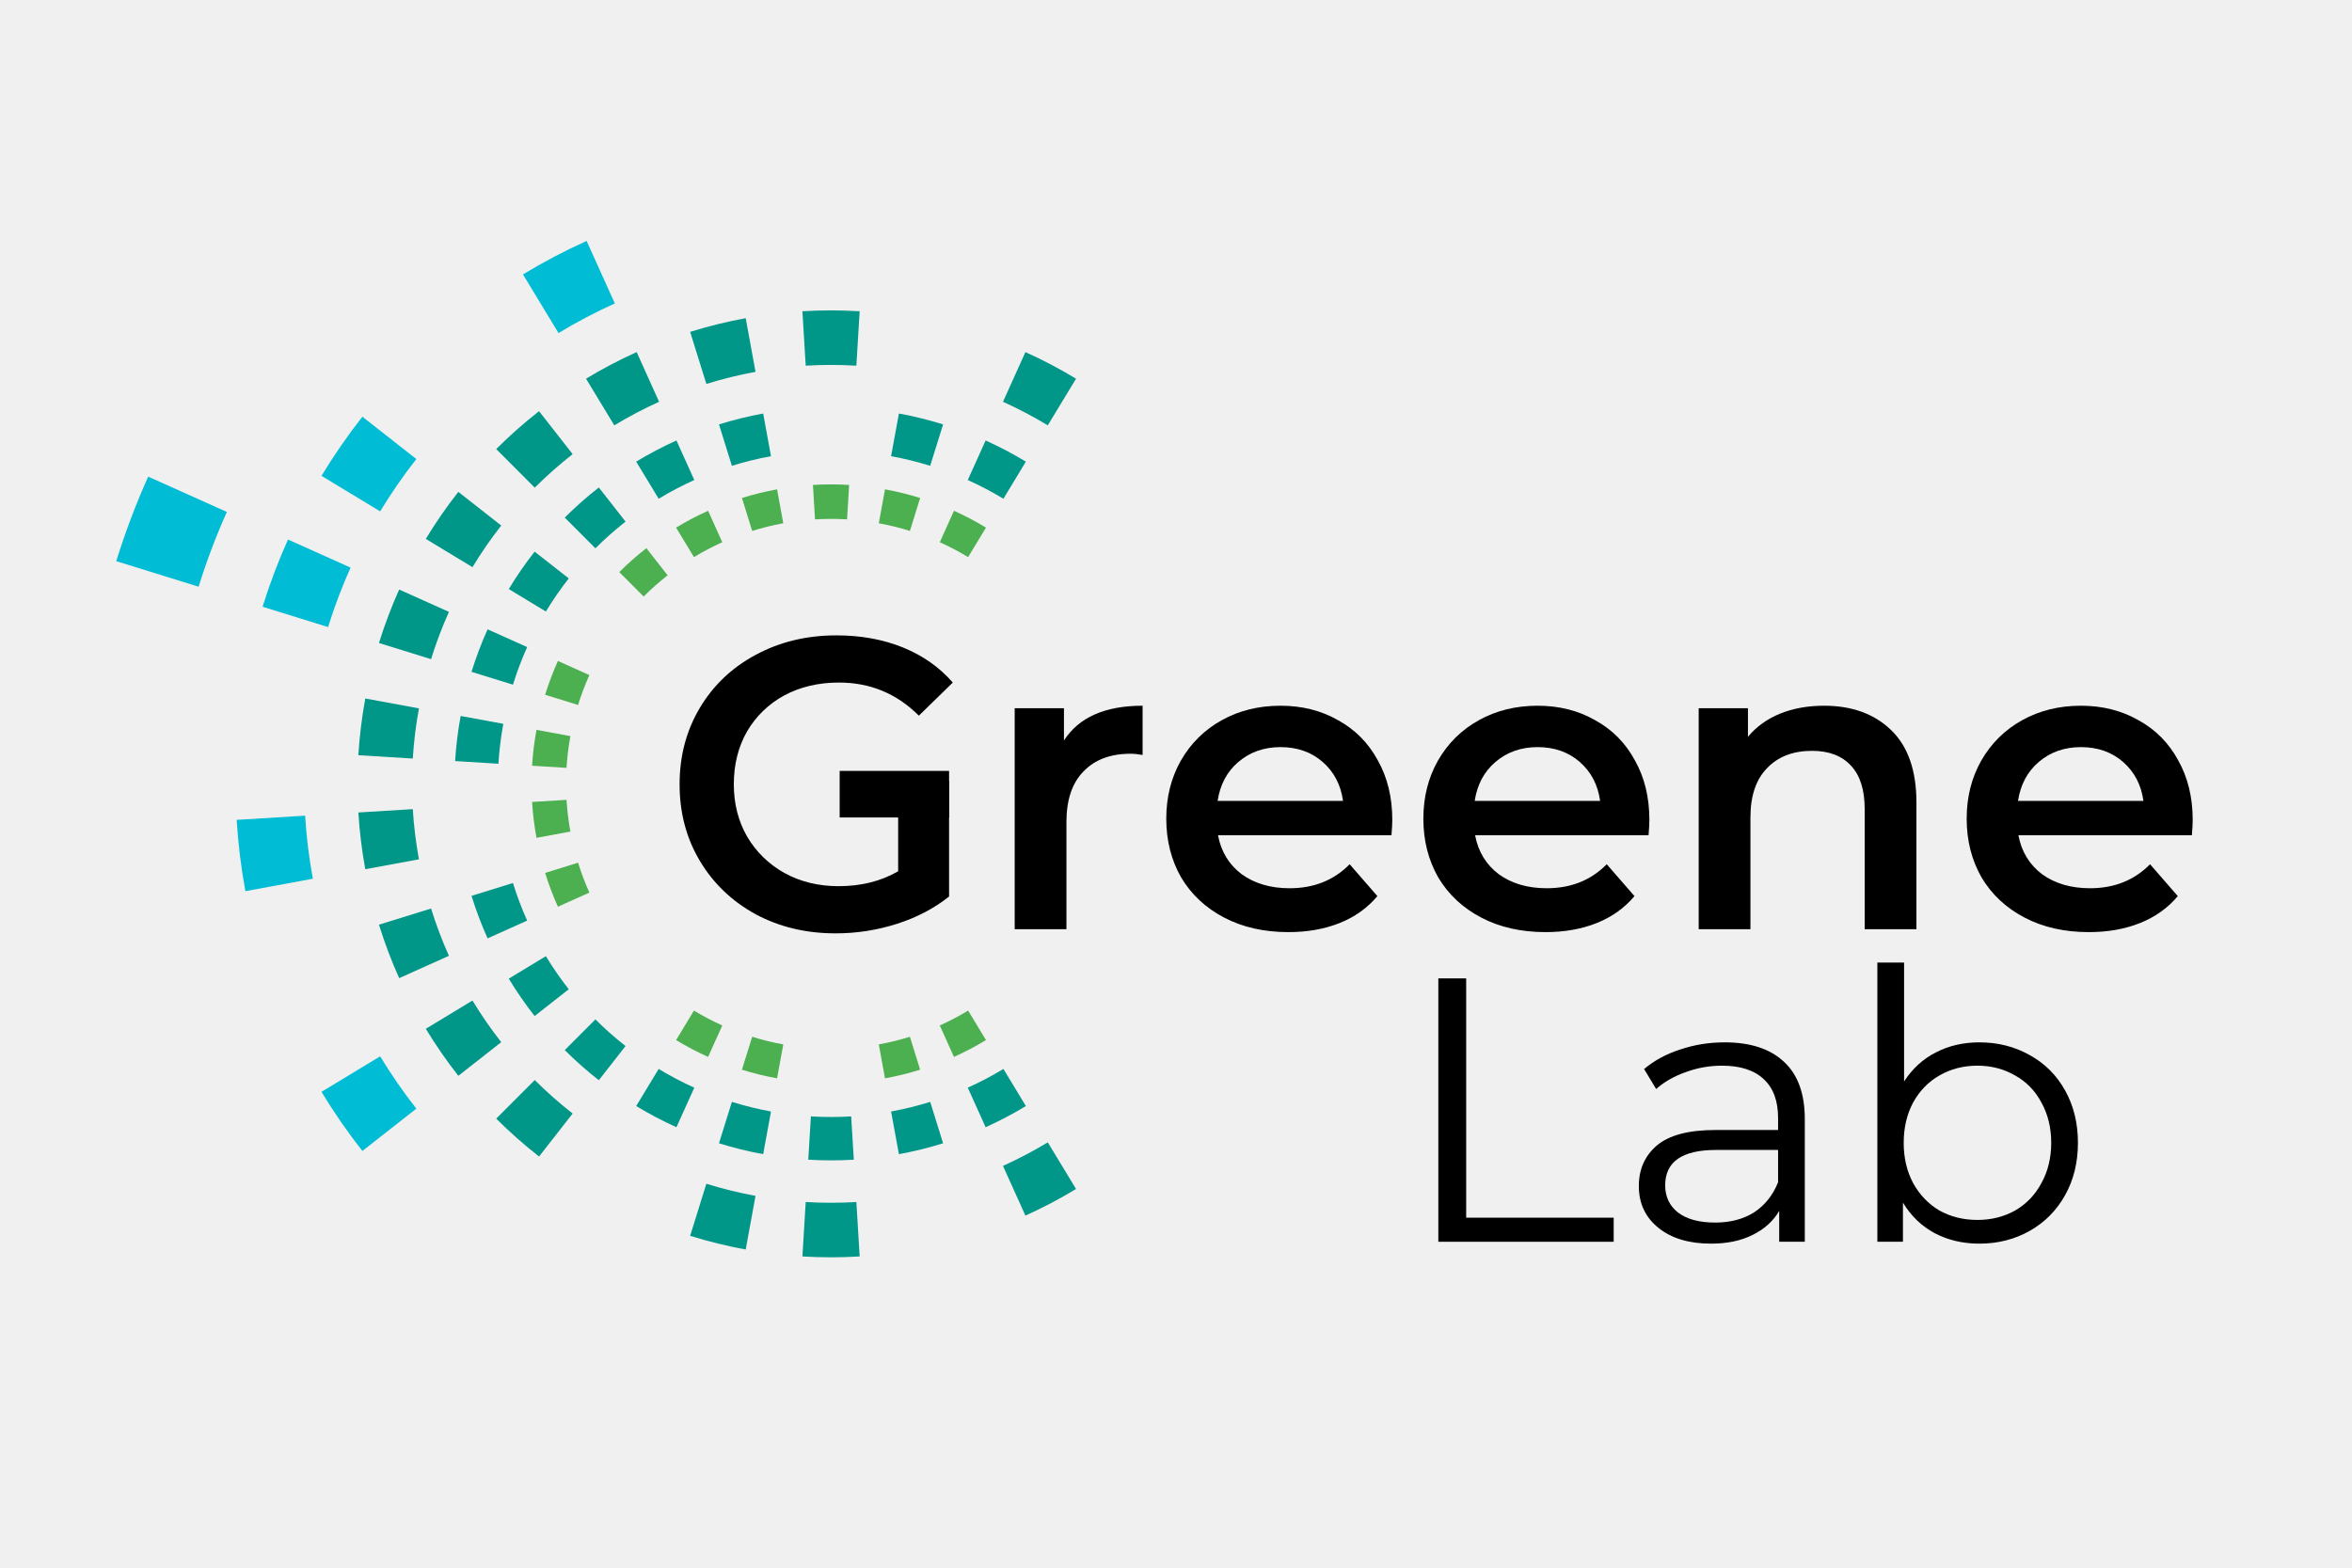
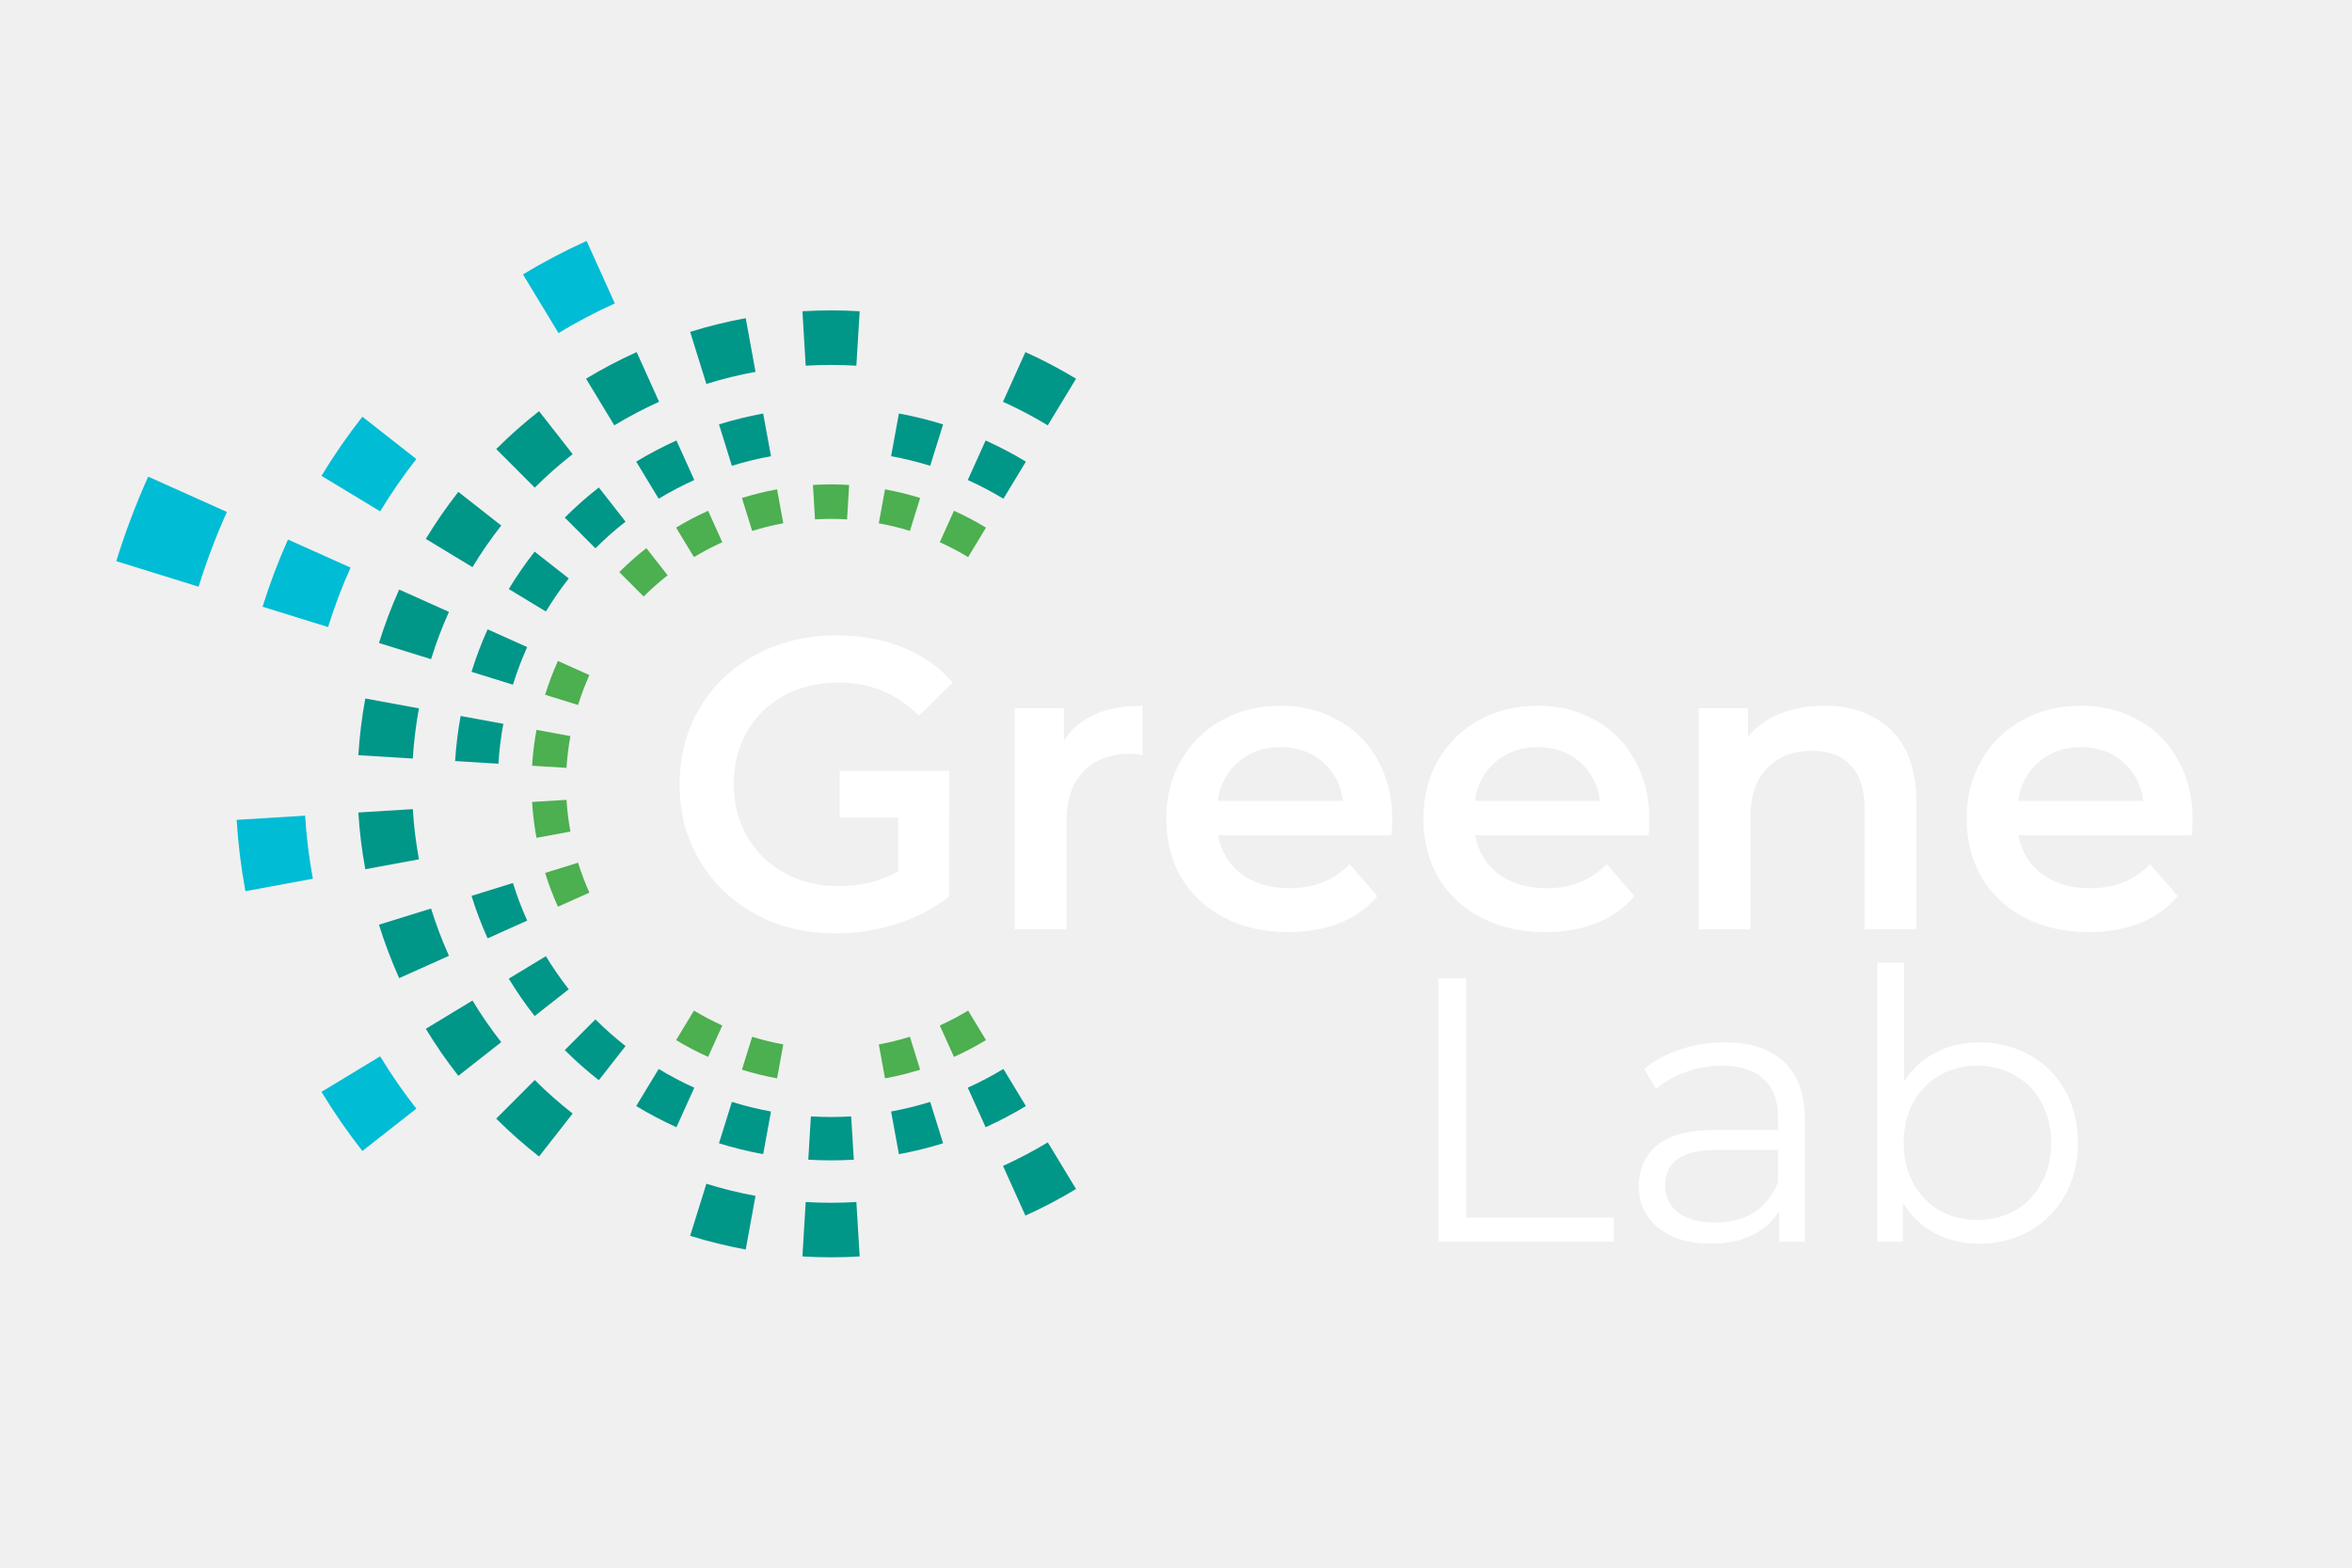
<svg xmlns="http://www.w3.org/2000/svg" viewBox="-75 -50 150 100">
  <g transform="translate(-22,0)">
    <g class="ring" id="ring_1">
      <path fill="none" stroke="#00bcd4" stroke-width="5.5" transform="scale(1)" d="           M -41.04 -18.47 A 45.00 45.00 0 0 0 -42.96 -13.39         " />
    </g>
    <g class="ring" id="ring_2">
      <path fill="none" stroke="#00bcd4" stroke-width="5.5" transform="scale(0.7952707)" d="           M -18.47 -41.04 A 45.00 45.00 0 0 0 -23.28 -38.51           M -35.42 -27.75 A 45.00 45.00 0 0 0 -38.51 -23.28           M -41.04 -18.47 A 45.00 45.00 0 0 0 -42.96 -13.39           M -44.92 2.72 A 45.00 45.00 0 0 0 -44.26 8.11           M -38.51 23.28 A 45.00 45.00 0 0 0 -35.42 27.75         " />
    </g>
    <g class="ring" id="ring_3">
      <path fill="none" stroke="#009688" stroke-width="5.5" transform="scale(0.6324555)" d="           M 23.28 -38.51 A 45.00 45.00 0 0 0 18.47 -41.04           M 2.72 -44.92 A 45.00 45.00 0 0 0 -2.72 -44.92           M -8.11 -44.26 A 45.00 45.00 0 0 0 -13.39 -42.96           M -18.47 -41.04 A 45.00 45.00 0 0 0 -23.28 -38.51           M -27.75 -35.42 A 45.00 45.00 0 0 0 -31.82 -31.82           M -35.42 -27.75 A 45.00 45.00 0 0 0 -38.51 -23.28           M -41.04 -18.47 A 45.00 45.00 0 0 0 -42.96 -13.39           M -44.26 -8.11 A 45.00 45.00 0 0 0 -44.92 -2.72           M -44.92 2.72 A 45.00 45.00 0 0 0 -44.26 8.11           M -42.96 13.39 A 45.00 45.00 0 0 0 -41.04 18.47           M -38.51 23.28 A 45.00 45.00 0 0 0 -35.42 27.75           M -31.82 31.82 A 45.00 45.00 0 0 0 -27.75 35.42           M -13.39 42.96 A 45.00 45.00 0 0 0 -8.11 44.26           M -2.72 44.92 A 45.00 45.00 0 0 0 2.72 44.92           M 18.47 41.04 A 45.00 45.00 0 0 0 23.28 38.51         " />
    </g>
    <g class="ring" id="ring_4">
      <path fill="none" stroke="#009688" stroke-width="5.5" transform="scale(0.5029734)" d="           M 23.28 -38.51 A 45.00 45.00 0 0 0 18.47 -41.04           M 13.39 -42.96 A 45.00 45.00 0 0 0 8.11 -44.26           M -8.11 -44.26 A 45.00 45.00 0 0 0 -13.39 -42.96           M -18.47 -41.04 A 45.00 45.00 0 0 0 -23.28 -38.51           M -27.75 -35.42 A 45.00 45.00 0 0 0 -31.82 -31.82           M -35.42 -27.75 A 45.00 45.00 0 0 0 -38.51 -23.28           M -41.04 -18.47 A 45.00 45.00 0 0 0 -42.96 -13.39           M -44.26 -8.11 A 45.00 45.00 0 0 0 -44.92 -2.72           M -42.96 13.39 A 45.00 45.00 0 0 0 -41.04 18.47           M -38.51 23.28 A 45.00 45.00 0 0 0 -35.42 27.75           M -31.82 31.82 A 45.00 45.00 0 0 0 -27.75 35.42           M -23.28 38.51 A 45.00 45.00 0 0 0 -18.47 41.04           M -13.39 42.96 A 45.00 45.00 0 0 0 -8.11 44.26           M -2.72 44.92 A 45.00 45.00 0 0 0 2.72 44.92           M 8.11 44.26 A 45.00 45.00 0 0 0 13.39 42.96           M 18.47 41.04 A 45.00 45.00 0 0 0 23.28 38.51         " />
    </g>
    <g class="ring" id="ring_5">
      <path fill="none" stroke="#4caf50" stroke-width="5.5" transform="scale(0.4)" d="           M 23.28 -38.51 A 45.00 45.00 0 0 0 18.47 -41.04           M 13.39 -42.96 A 45.00 45.00 0 0 0 8.11 -44.26           M 2.72 -44.92 A 45.00 45.00 0 0 0 -2.72 -44.92           M -8.11 -44.26 A 45.00 45.00 0 0 0 -13.39 -42.96           M -18.47 -41.04 A 45.00 45.00 0 0 0 -23.28 -38.51           M -27.75 -35.42 A 45.00 45.00 0 0 0 -31.82 -31.82           M -41.04 -18.47 A 45.00 45.00 0 0 0 -42.96 -13.39           M -44.26 -8.11 A 45.00 45.00 0 0 0 -44.92 -2.72           M -44.92 2.72 A 45.00 45.00 0 0 0 -44.26 8.11           M -42.96 13.39 A 45.00 45.00 0 0 0 -41.04 18.47           M -23.28 38.51 A 45.00 45.00 0 0 0 -18.47 41.04           M -13.39 42.96 A 45.00 45.00 0 0 0 -8.11 44.26           M 8.11 44.26 A 45.00 45.00 0 0 0 13.39 42.96           M 18.47 41.04 A 45.00 45.00 0 0 0 23.28 38.51         " />
    </g>
  </g>
  <g class="text" id="text_1">
-     <g aria-label="Greene" transform="translate(16.5,0) scale(1.65)" fill="#000000">
+     <g aria-label="Greene" transform="translate(16.5,0) scale(1.65)" fill="#ffffff">
      <path d="M -23 -0.5 H -18.771 v 1.8 H -23 z" />
      <path d="M -20.739,-0.108 H -18.771 V 4.356 Q -19.635,5.044 -20.787,5.412 -21.939,5.78 -23.155,5.78 -24.867,5.78 -26.243,5.044 -27.619,4.292 -28.403,2.98 -29.187,1.668 -29.187,0.02 -29.187,-1.628 -28.403,-2.94 -27.619,-4.252 -26.243,-4.988 -24.851,-5.74 -23.123,-5.74 -21.715,-5.74 -20.563,-5.276 -19.411,-4.812 -18.627,-3.916 L -19.939,-2.636 Q -21.219,-3.916 -23.027,-3.916 -24.211,-3.916 -25.139,-3.42 -26.051,-2.924 -26.579,-2.028 -27.091,-1.132 -27.091,0.02 -27.091,1.14 -26.579,2.036 -26.051,2.932 -25.139,3.444 -24.211,3.956 -23.043,3.956 -21.731,3.956 -20.739,3.38 Z" />
      <path d="M -14.331,-1.676 Q -13.467,-3.02 -11.291,-3.02 V -1.116 Q -11.547,-1.164 -11.755,-1.164 -12.923,-1.164 -13.579,-0.476 -14.235,0.196 -14.235,1.476 V 5.62 H -16.235 V -2.924 H -14.331 Z" />
      <path d="M -1.64,1.396 Q -1.64,1.604 -1.672,1.988 H -8.376 Q -8.2,2.932 -7.464,3.492 -6.712,4.036 -5.608,4.036 -4.2,4.036 -3.288,3.108 L -2.216,4.34 Q -2.792,5.028 -3.672,5.38 -4.552,5.732 -5.656,5.732 -7.064,5.732 -8.136,5.172 -9.208,4.612 -9.8,3.62 -10.376,2.612 -10.376,1.348 -10.376,0.1 -9.816,-0.892 -9.24,-1.9 -8.232,-2.46 -7.224,-3.02 -5.96,-3.02 -4.712,-3.02 -3.736,-2.46 -2.744,-1.916 -2.2,-0.908 -1.64,0.084 -1.64,1.396 Z M -5.96,-1.42 Q -6.92,-1.42 -7.592,-0.844 -8.248,-0.284 -8.392,0.66 H -3.544 Q -3.672,-0.268 -4.328,-0.844 -4.984,-1.42 -5.96,-1.42 Z" />
      <path d="M 8.297,1.396 Q 8.297,1.604 8.265,1.988 H 1.561 Q 1.737,2.932 2.473,3.492 3.225,4.036 4.329,4.036 5.737,4.036 6.649,3.108 L 7.721,4.34 Q 7.145,5.028 6.265,5.38 5.385,5.732 4.281,5.732 2.873,5.732 1.801,5.172 0.729,4.612 0.137,3.62 -0.439,2.612 -0.439,1.348 -0.439,0.1 0.121,-0.892 0.697,-1.9 1.705,-2.46 2.713,-3.02 3.977,-3.02 5.225,-3.02 6.201,-2.46 7.193,-1.916 7.737,-0.908 8.297,0.084 8.297,1.396 Z M 3.977,-1.42 Q 3.017,-1.42 2.345,-0.844 1.689,-0.284 1.545,0.66 H 6.393 Q 6.265,-0.268 5.609,-0.844 4.953,-1.42 3.977,-1.42 Z" />
      <path d="M 15.051,-3.02 Q 16.667,-3.02 17.643,-2.076 18.619,-1.132 18.619,0.724 V 5.62 H 16.619 V 0.98 Q 16.619,-0.14 16.091,-0.7 15.563,-1.276 14.587,-1.276 13.483,-1.276 12.843,-0.604 12.203,0.052 12.203,1.3 V 5.62 H 10.203 V -2.924 H 12.107 V -1.82 Q 12.603,-2.412 13.355,-2.716 14.107,-3.02 15.051,-3.02 Z" />
      <path d="M 29.297,1.396 Q 29.297,1.604 29.265,1.988 H 22.561 Q 22.737,2.932 23.473,3.492 24.225,4.036 25.329,4.036 26.737,4.036 27.649,3.108 L 28.721,4.34 Q 28.145,5.028 27.265,5.38 26.385,5.732 25.281,5.732 23.873,5.732 22.801,5.172 21.729,4.612 21.137,3.62 20.561,2.612 20.561,1.348 20.561,0.1 21.121,-0.892 21.697,-1.9 22.705,-2.46 23.713,-3.02 24.977,-3.02 26.225,-3.02 27.201,-2.46 28.193,-1.916 28.737,-0.908 29.297,0.084 29.297,1.396 Z M 24.977,-1.42 Q 24.017,-1.42 23.345,-0.844 22.689,-0.284 22.545,0.66 H 27.393 Q 27.265,-0.268 26.609,-0.844 25.953,-1.42 24.977,-1.42 Z" />
    </g>
  </g>
  <g class="text" id="text_2">
-     <g aria-label="Lab" transform="translate(37.15,21) scale(1.5)" fill="#000000">
+     <g aria-label="Lab" transform="translate(37.15,21) scale(1.5)" fill="#ffffff">
      <path d="M -13.613,-5.727 H -12.429 V 4.449 H -6.157 V 5.473 H -13.613 Z" />
      <path d="M -1.44,-3.007 Q 0.208,-3.007 1.088,-2.175 1.968,-1.359 1.968,0.257 V 5.473 H 0.88 V 4.161 Q 0.496,4.817 -0.256,5.185 -0.992,5.553 -2.016,5.553 -3.424,5.553 -4.256,4.881 -5.088,4.209 -5.088,3.105 -5.088,2.033 -4.32,1.377 -3.536,0.721 -1.84,0.721 H 0.832 V 0.209 Q 0.832,-0.879 0.224,-1.439 -0.384,-2.015 -1.552,-2.015 -2.352,-2.015 -3.088,-1.743 -3.824,-1.487 -4.352,-1.023 L -4.864,-1.871 Q -4.224,-2.415 -3.328,-2.703 -2.432,-3.007 -1.44,-3.007 Z M -1.84,4.657 Q -0.88,4.657 -0.192,4.225 0.496,3.777 0.832,2.945 V 1.569 H -1.808 Q -3.968,1.569 -3.968,3.073 -3.968,3.809 -3.408,4.241 -2.848,4.657 -1.84,4.657 Z" />
      <path d="M 9.389,-3.007 Q 10.573,-3.007 11.533,-2.463 12.493,-1.935 13.037,-0.959 13.581,0.017 13.581,1.265 13.581,2.513 13.037,3.489 12.493,4.465 11.533,5.009 10.573,5.553 9.389,5.553 8.333,5.553 7.485,5.105 6.653,4.657 6.141,3.809 V 5.473 H 5.053 V -6.399 H 6.189 V -1.343 Q 6.717,-2.159 7.533,-2.575 8.365,-3.007 9.389,-3.007 Z M 9.309,4.545 Q 10.189,4.545 10.909,4.145 11.629,3.729 12.029,2.977 12.445,2.225 12.445,1.265 12.445,0.305 12.029,-0.447 11.629,-1.199 10.909,-1.599 10.189,-2.015 9.309,-2.015 8.413,-2.015 7.693,-1.599 6.989,-1.199 6.573,-0.447 6.173,0.305 6.173,1.265 6.173,2.225 6.573,2.977 6.989,3.729 7.693,4.145 8.413,4.545 9.309,4.545 Z" />
    </g>
  </g>
</svg>
